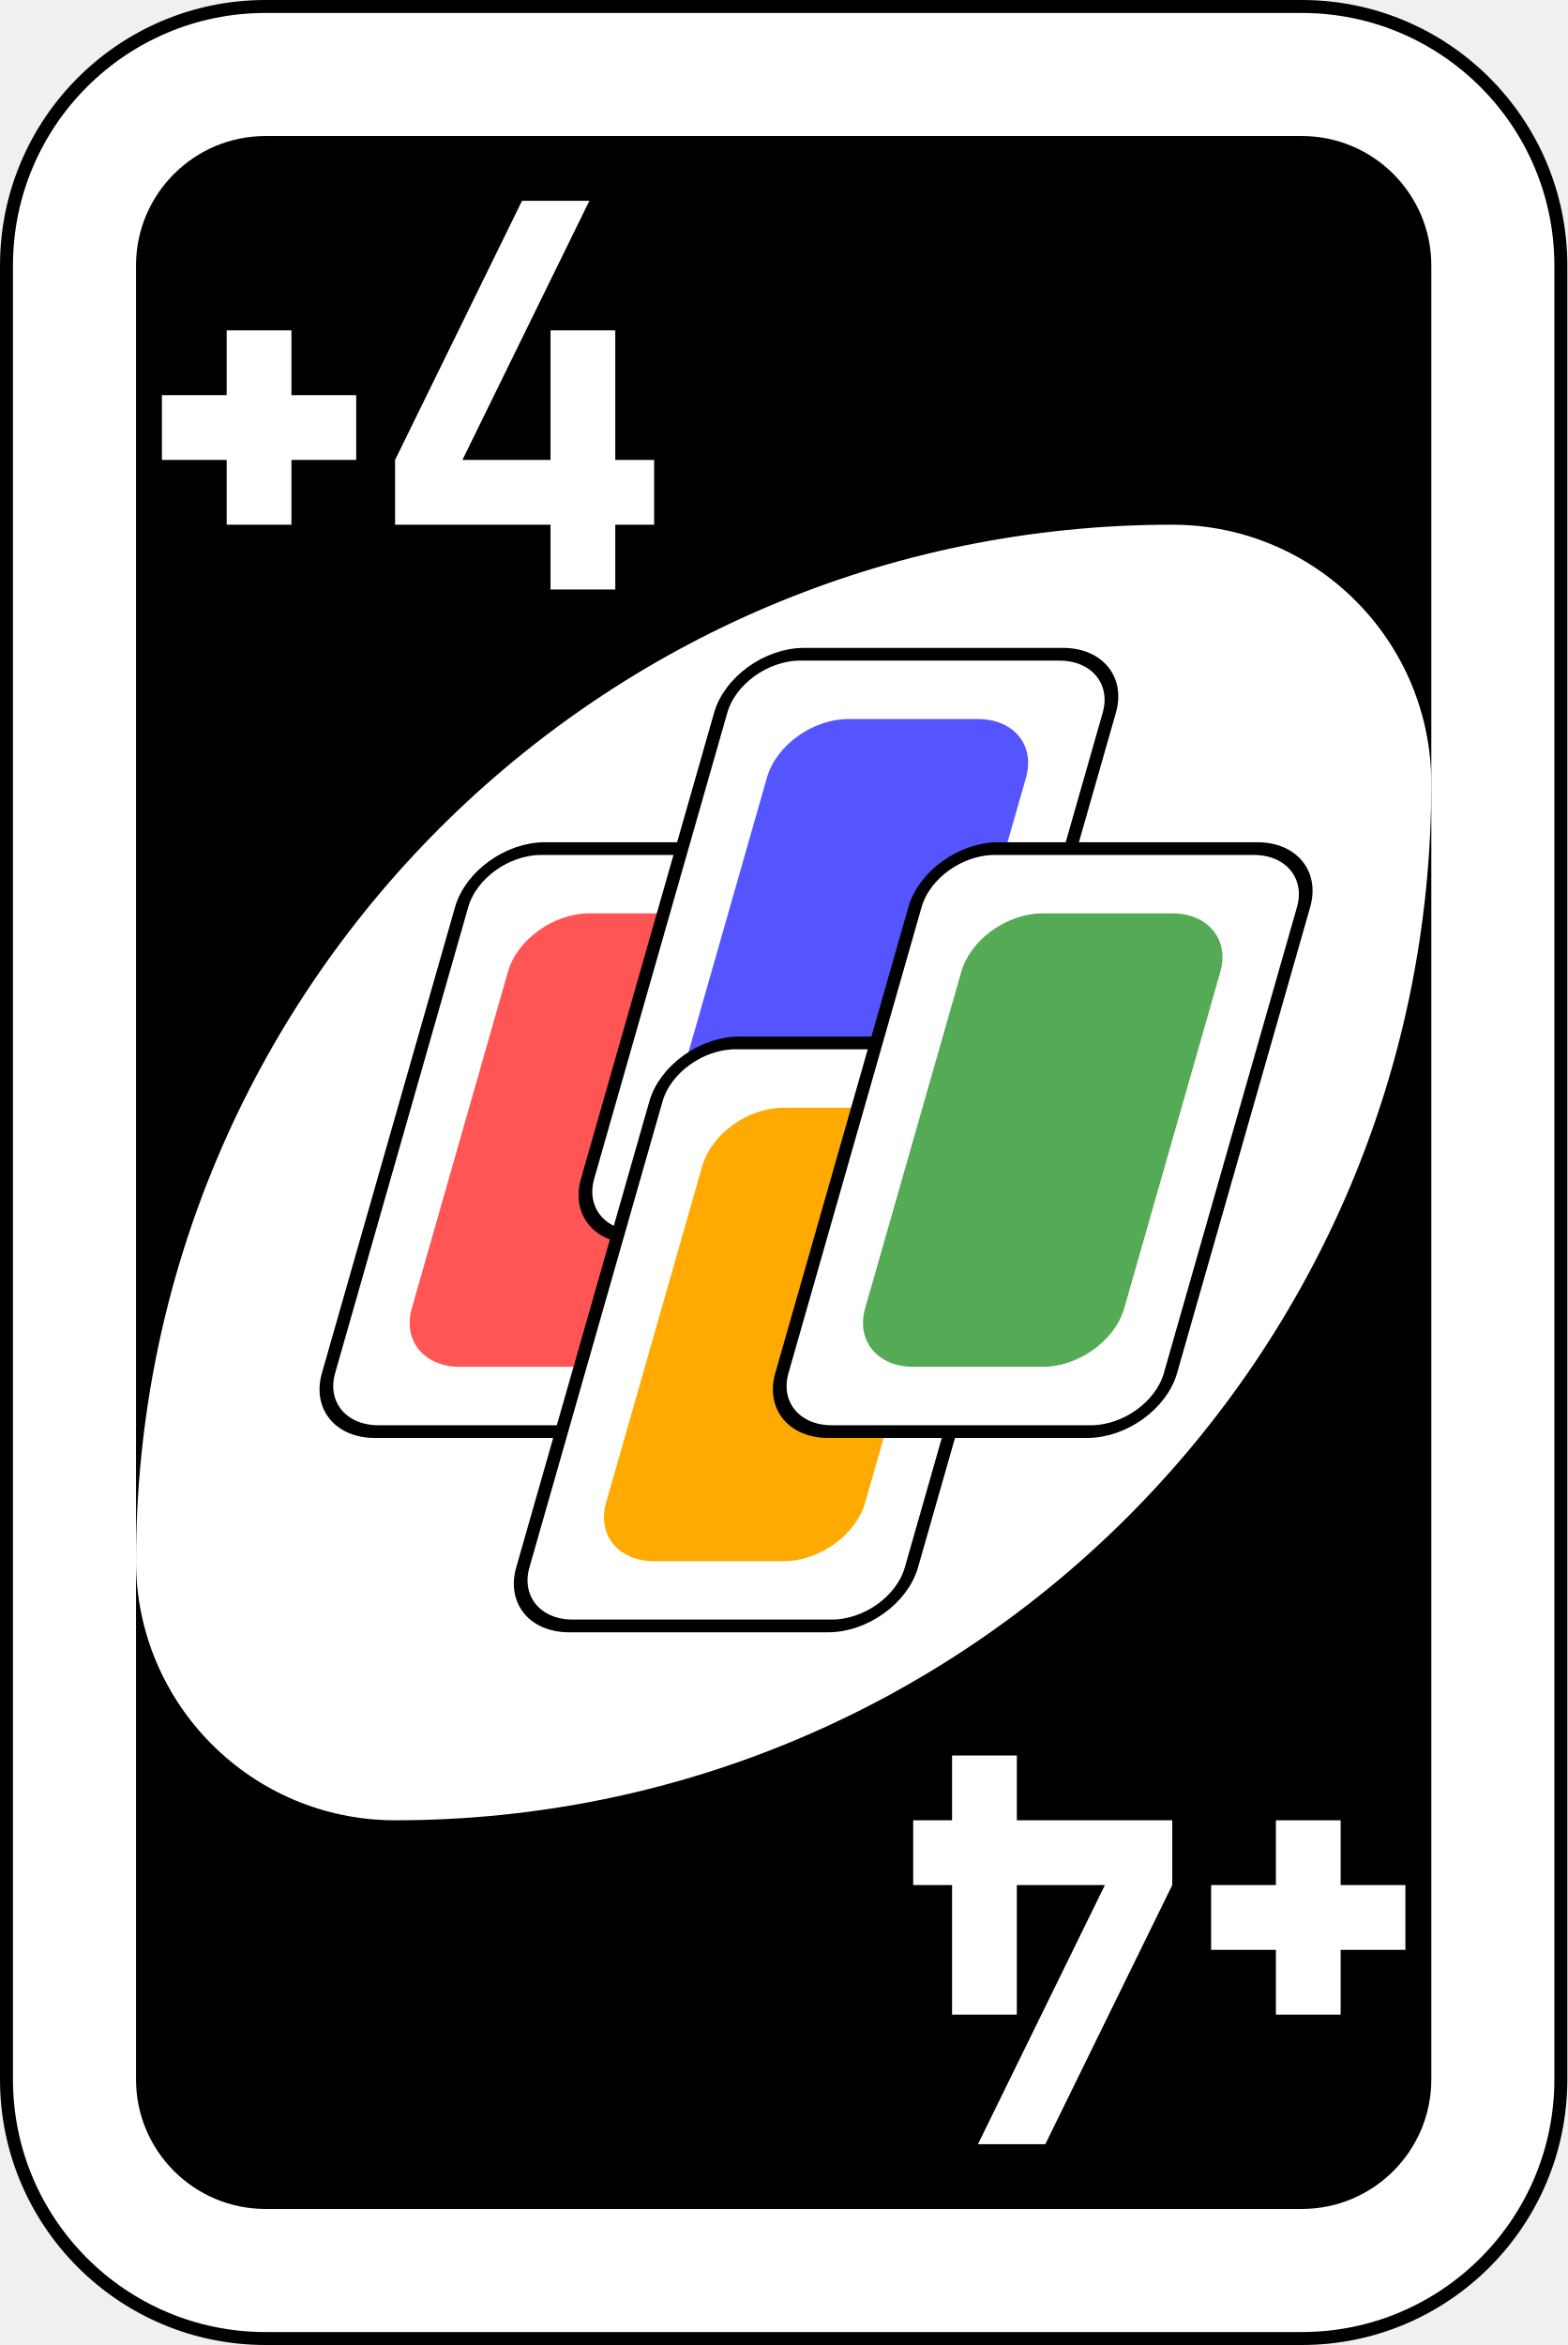
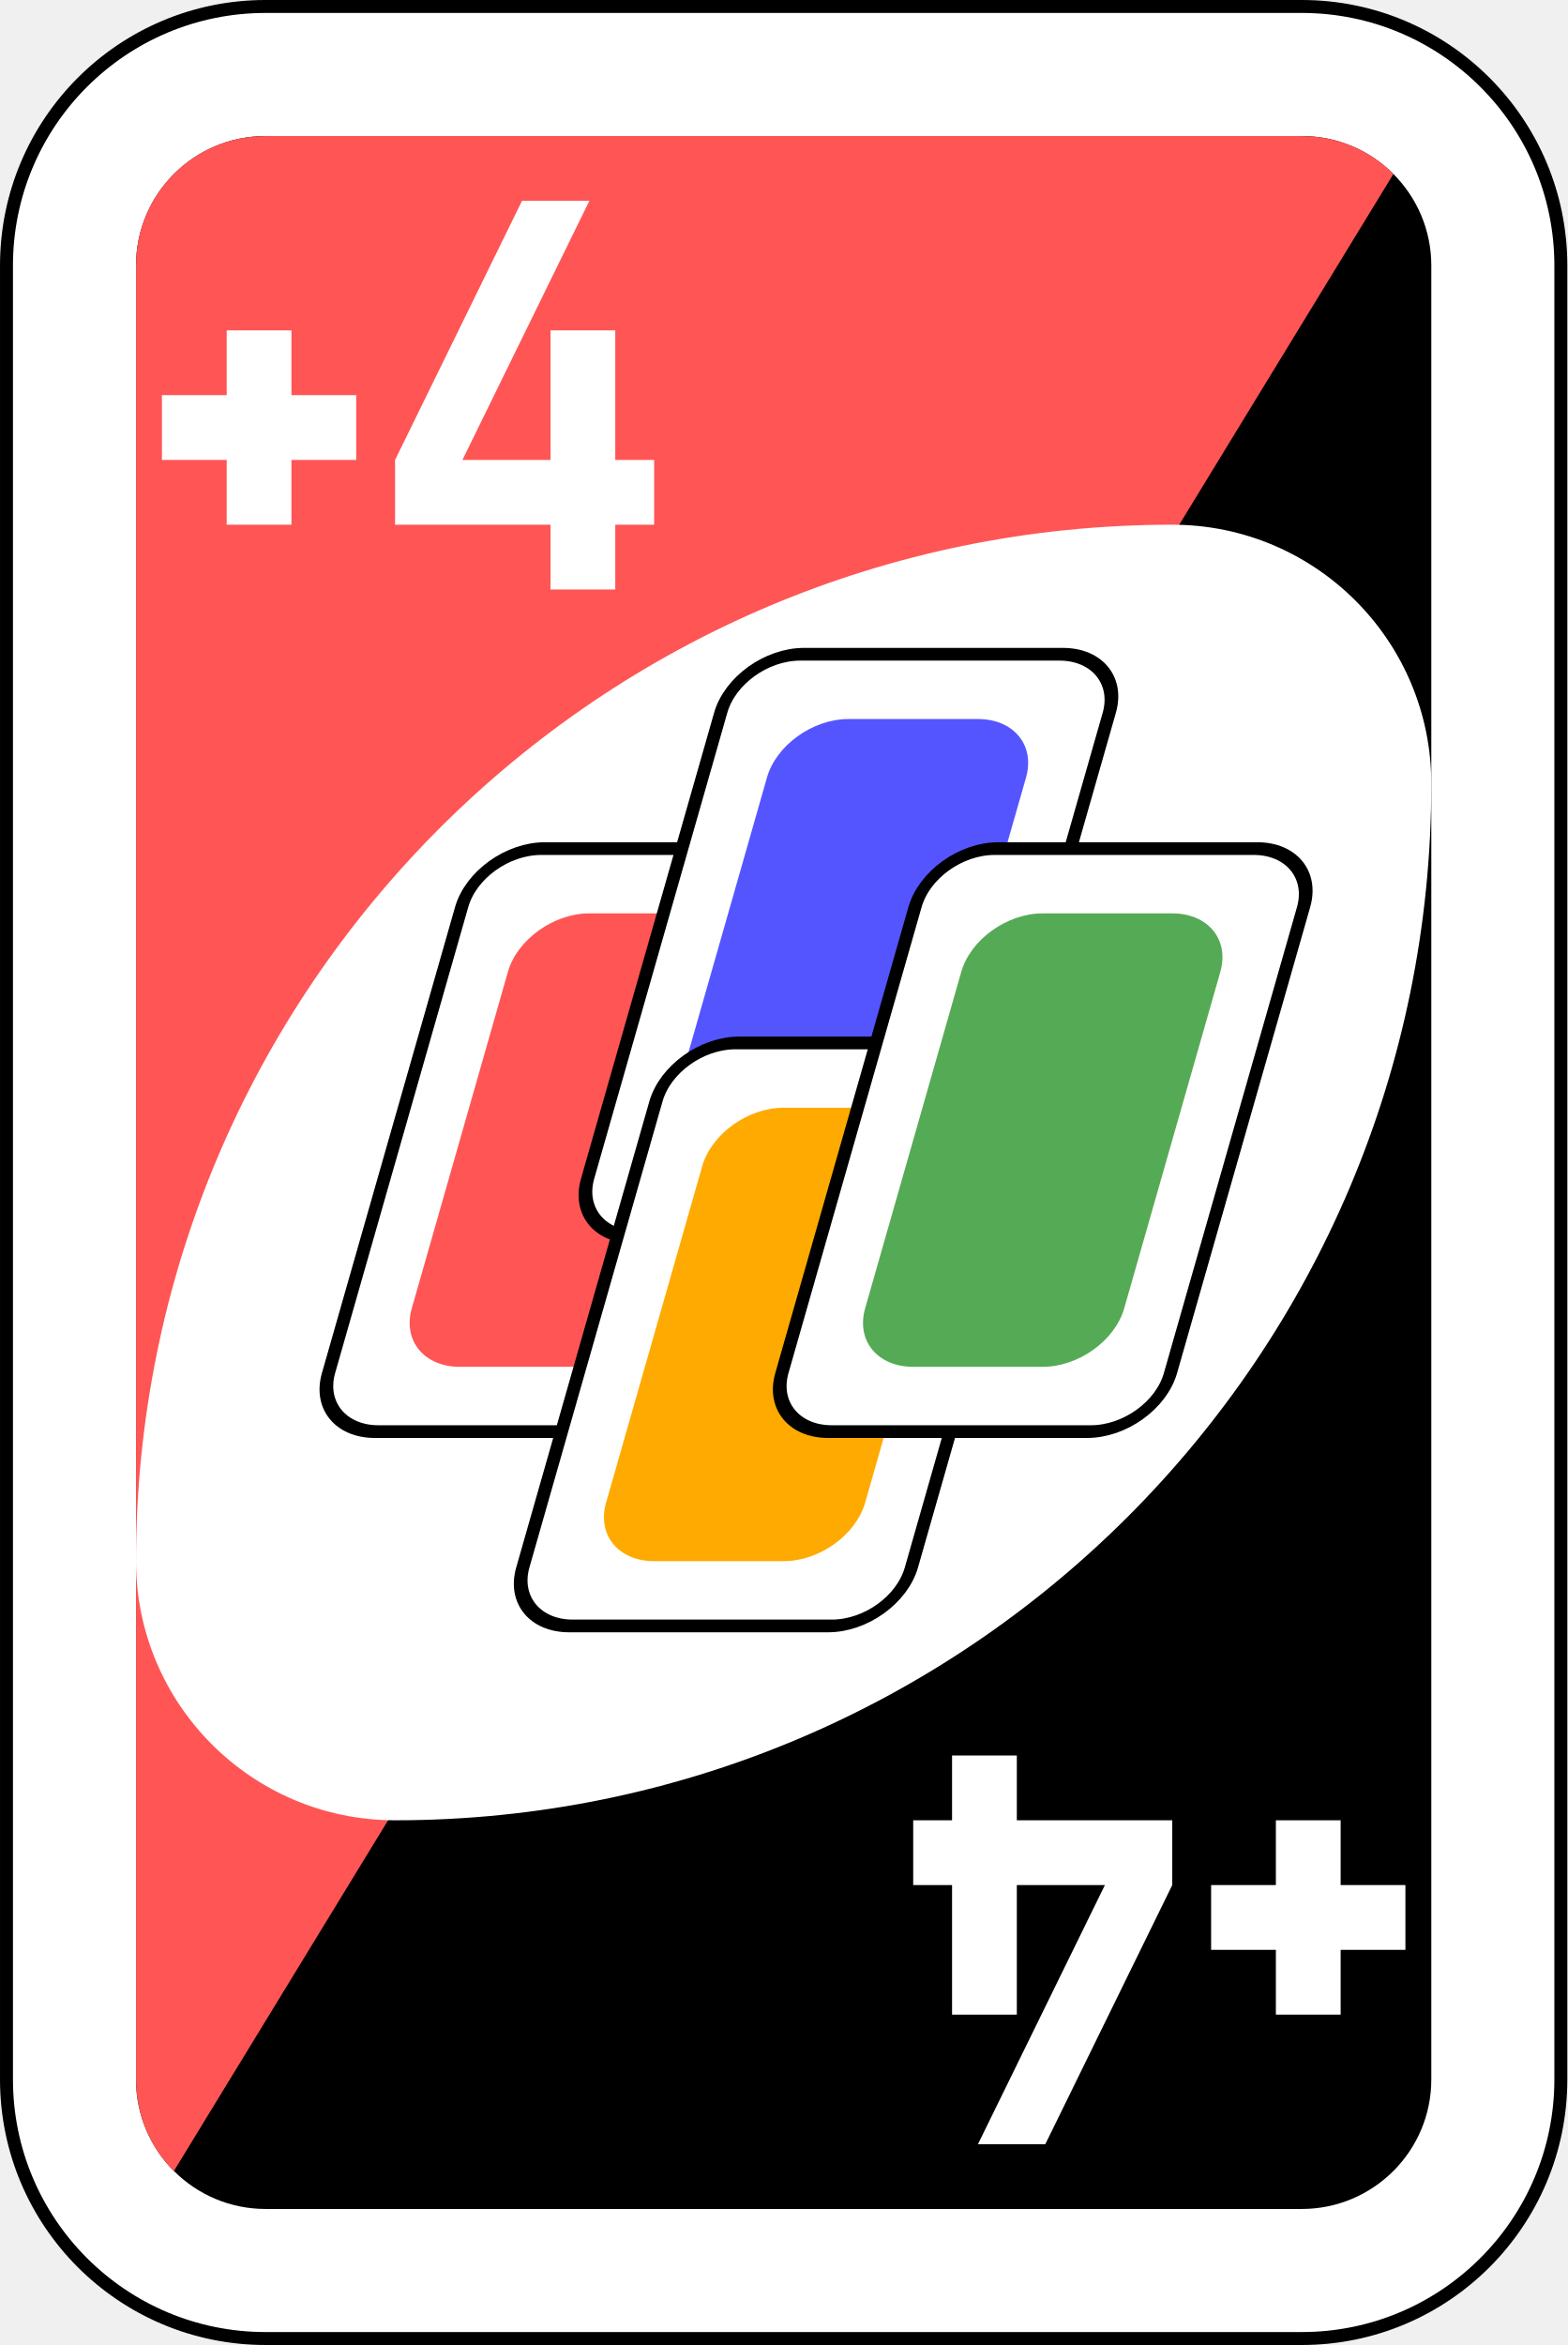
<svg xmlns="http://www.w3.org/2000/svg" width="68.298mm" height="102.164mm" viewBox="0 0 242 362" id="svg6717" version="1.1">
  <defs id="defs6719" />
  <g id="layer1" transform="translate(-236.1428,-337.0765)">
    <g id="g6694" transform="matrix(4,0,0,4,-2882.857,-2431.372)">
      <rect style="fill:#ffffff;fill-opacity:1;fill-rule:evenodd;stroke:#000000;stroke-width:0.5;stroke-miterlimit:4;stroke-dasharray:none" id="rect2987-8-5-81-2-1" y="692.362" x="780" ry="10" rx="10" height="90" width="60" />
      <rect style="fill:#000000;fill-opacity:1;fill-rule:evenodd;stroke:none" id="rect3757-26-33-5-9-9" y="697.362" x="785" ry="5" rx="5" height="80" width="50" />
+       <path id="rect2205" style="fill:#ff5555;fill-opacity:1;fill-rule:evenodd;stroke:none" d="m 790,697.362 h 40 c 1.385,0 2.635,0.557 3.539,1.461 l -47.078,77.078 C 785.558,774.997 785,773.747 785,772.362 v -70 c 0,-2.77 2.23,-5 5,-5 z" />
      <path style="fill:#ffffff;fill-opacity:1;fill-rule:evenodd;stroke:none" id="path3773-0-4-8-4-60-3-86-5-6" d="m 825,712.362 c -22.091,0 -40,17.909 -40,40 0,5.523 4.477,10 10,10 22.091,0 40,-17.909 40,-40 0,-5.523 -4.477,-10 -10,-10 z" />
-       <path style="fill:#ffffff;fill-opacity:1;stroke:none" id="rect3980-7-6-2-9-5-60-5-3-1-5" d="m 799.9,699.862 -4.9,10 0,2.5 6,0 0,2.5 2.5,0 0,-2.5 1.5,0 0,-2.5 -1.5,0 0,-5 -2.5,0 0,5 -3.4,0 4.9,-10 z" />
-       <path style="fill:#ffffff;fill-opacity:1;fill-rule:evenodd;stroke:none" id="rect5649-4" d="m 788.5,704.862 0,2.5 -2.5,0 0,2.5 2.5,0 0,2.5 2.5,0 0,-2.5 2.5,0 0,-2.5 -2.5,0 0,-2.5 -2.5,0 z" />
-       <path style="fill:#ffffff;fill-opacity:1;stroke:none" id="rect3980-7-6-2-9-5-60-5-3-1-8-9" d="m 820.1,774.862 4.9,-10 0,-2.5 -6,0 0,-2.5 -2.5,0 0,2.5 -1.5,0 0,2.5 1.5,0 0,5 2.5,0 0,-5 3.4,0 -4.9,10 z" />
-       <path style="fill:#ffffff;fill-opacity:1;fill-rule:evenodd;stroke:none" id="rect5649-1-1" d="m 831.5,769.862 0,-2.5 2.5,0 0,-2.5 -2.5,0 0,-2.5 -2.5,0 0,2.5 -2.5,0 0,2.5 2.5,0 0,2.5 2.5,0 z" />
+       <path style="fill:#ffffff;fill-opacity:1;stroke:none" id="rect3980-7-6-2-9-5-60-5-3-1-5" d="m 799.9,699.862 -4.9,10 v 2.5 h 6 v 2.5 h 2.5 v -2.5 h 1.5 v -2.5 h -1.5 v -5 H 801 v 5 h -3.4 l 4.9,-10 z" />
+       <path style="fill:#ffffff;fill-opacity:1;fill-rule:evenodd;stroke:none" id="rect5649-4" d="m 788.5,704.862 v 2.5 H 786 v 2.5 h 2.5 v 2.5 h 2.5 v -2.5 h 2.5 v -2.5 H 791 v -2.5 z" />
+       <path style="fill:#ffffff;fill-opacity:1;stroke:none" id="rect3980-7-6-2-9-5-60-5-3-1-8-9" d="m 820.1,774.862 4.9,-10 v -2.5 h -6 v -2.5 h -2.5 v 2.5 H 815 v 2.5 h 1.5 v 5 h 2.5 v -5 h 3.4 l -4.9,10 z" />
+       <path style="fill:#ffffff;fill-opacity:1;fill-rule:evenodd;stroke:none" id="rect5649-1-1" d="m 831.5,769.862 v -2.5 h 2.5 v -2.5 h -2.5 V 762.362 H 829 v 2.5 h -2.5 v 2.5 h 2.5 v 2.5 z" />
      <g id="g6111-38-2" transform="translate(120,430)">
        <rect style="fill:#ffffff;fill-opacity:1;fill-rule:evenodd;stroke:#000000;stroke-width:0.51;stroke-miterlimit:4;stroke-dasharray:none" id="rect6095-2-9" transform="matrix(1,0,-0.2747218,0.9615237,0,0)" y="306.661" x="762.461" ry="2.348" rx="2.5" height="23.4" width="15" />
        <rect style="fill:#ff5555;fill-opacity:1;fill-rule:evenodd;stroke:none" id="rect6097-5-7" transform="matrix(1,0,-0.2747218,0.9615237,0,0)" y="309.261" x="764.961" ry="2.348" rx="2.5" height="18.2" width="10" />
      </g>
      <g id="g6111-62-2-1" transform="translate(130,422.5)">
        <rect style="fill:#ffffff;fill-opacity:1;fill-rule:evenodd;stroke:#000000;stroke-width:0.51;stroke-miterlimit:4;stroke-dasharray:none" id="rect6095-14-0-3" transform="matrix(1,0,-0.2747218,0.9615237,0,0)" y="306.661" x="762.461" ry="2.348" rx="2.5" height="23.4" width="15" />
        <rect style="fill:#5555ff;fill-opacity:1;fill-rule:evenodd;stroke:none" id="rect6097-6-3-2" transform="matrix(1,0,-0.2747218,0.9615237,0,0)" y="309.261" x="764.961" ry="2.348" rx="2.5" height="18.2" width="10" />
      </g>
      <g id="g6111-3-5" transform="translate(127.5,437.5)">
        <rect style="fill:#ffffff;fill-opacity:1;fill-rule:evenodd;stroke:#000000;stroke-width:0.51;stroke-miterlimit:4;stroke-dasharray:none" id="rect6095-0-3" transform="matrix(1,0,-0.2747218,0.9615237,0,0)" y="306.661" x="762.461" ry="2.348" rx="2.5" height="23.4" width="15" />
        <rect style="fill:#ffaa00;fill-opacity:1;fill-rule:evenodd;stroke:none" id="rect6097-7-4" transform="matrix(1,0,-0.2747218,0.9615237,0,0)" y="309.261" x="764.961" ry="2.348" rx="2.5" height="18.2" width="10" />
      </g>
      <g id="g6111-62-7-3" transform="translate(137.5,430)">
        <rect style="fill:#ffffff;fill-opacity:1;fill-rule:evenodd;stroke:#000000;stroke-width:0.51;stroke-miterlimit:4;stroke-dasharray:none" id="rect6095-14-8-2" transform="matrix(1,0,-0.2747218,0.9615237,0,0)" y="306.661" x="762.461" ry="2.348" rx="2.5" height="23.4" width="15" />
        <rect style="fill:#55aa55;fill-opacity:1;fill-rule:evenodd;stroke:none" id="rect6097-6-7-1" transform="matrix(1,0,-0.2747218,0.9615237,0,0)" y="309.261" x="764.961" ry="2.348" rx="2.5" height="18.2" width="10" />
      </g>
    </g>
  </g>
</svg>
